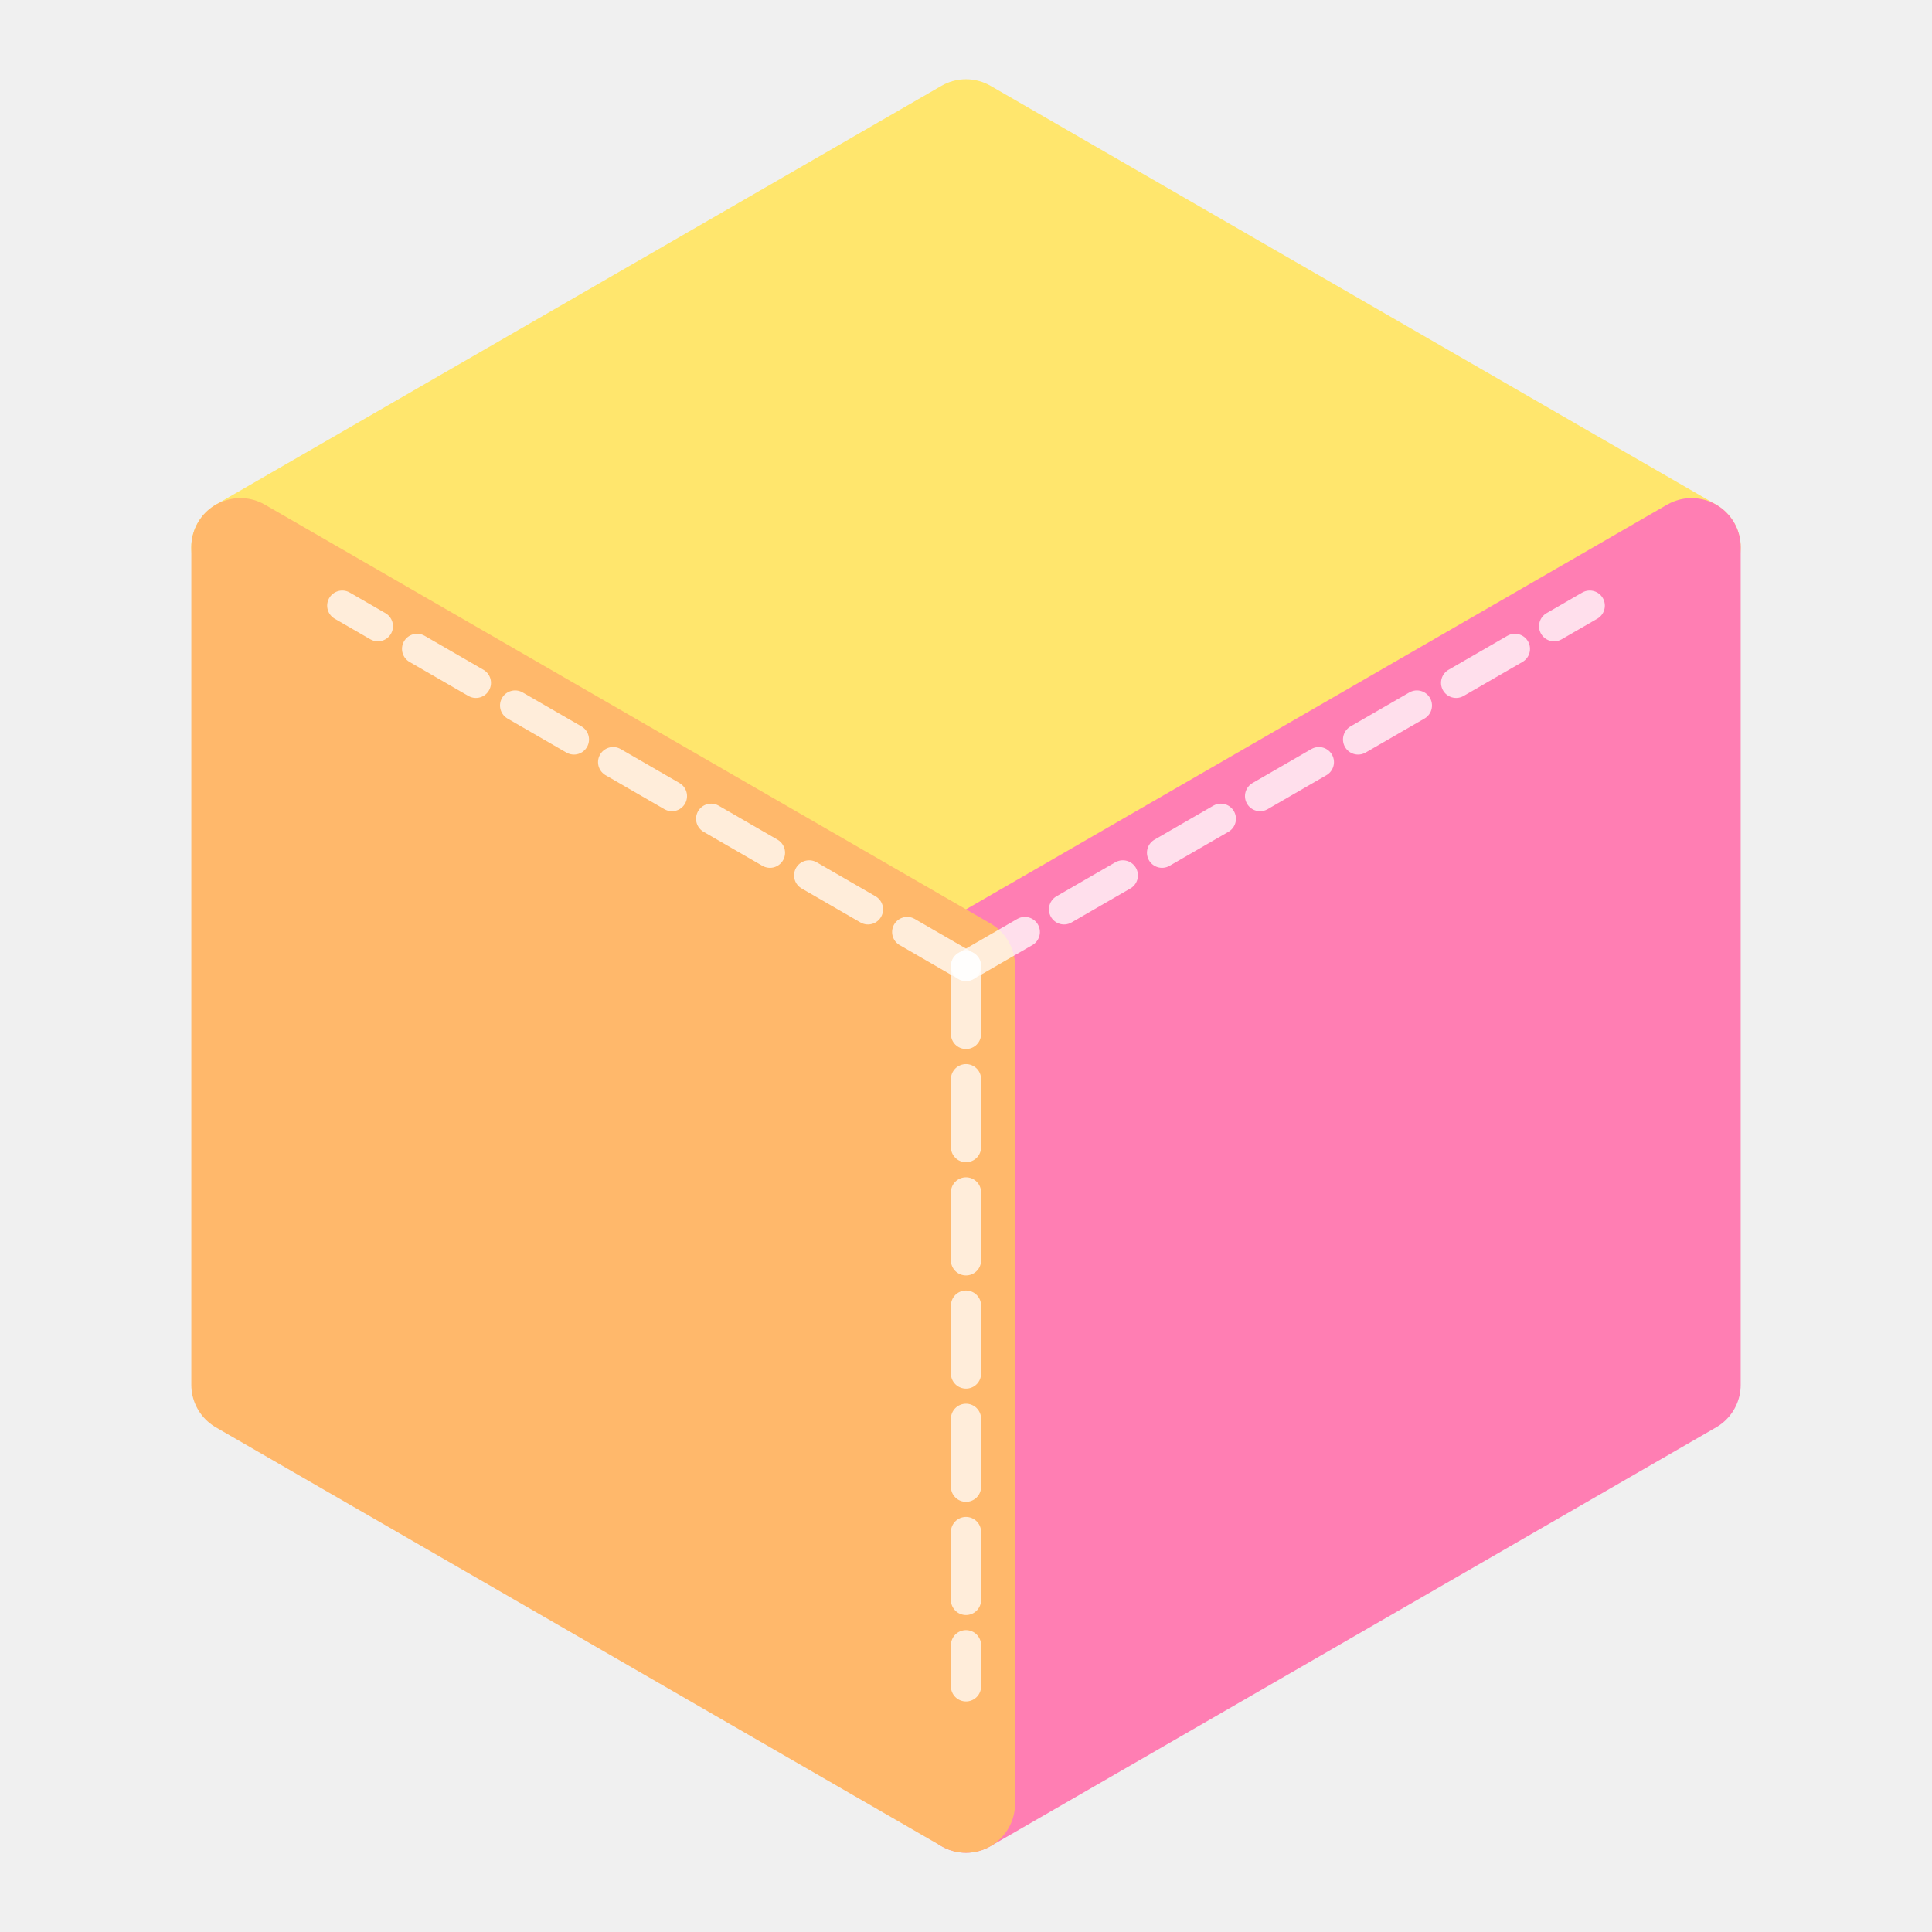
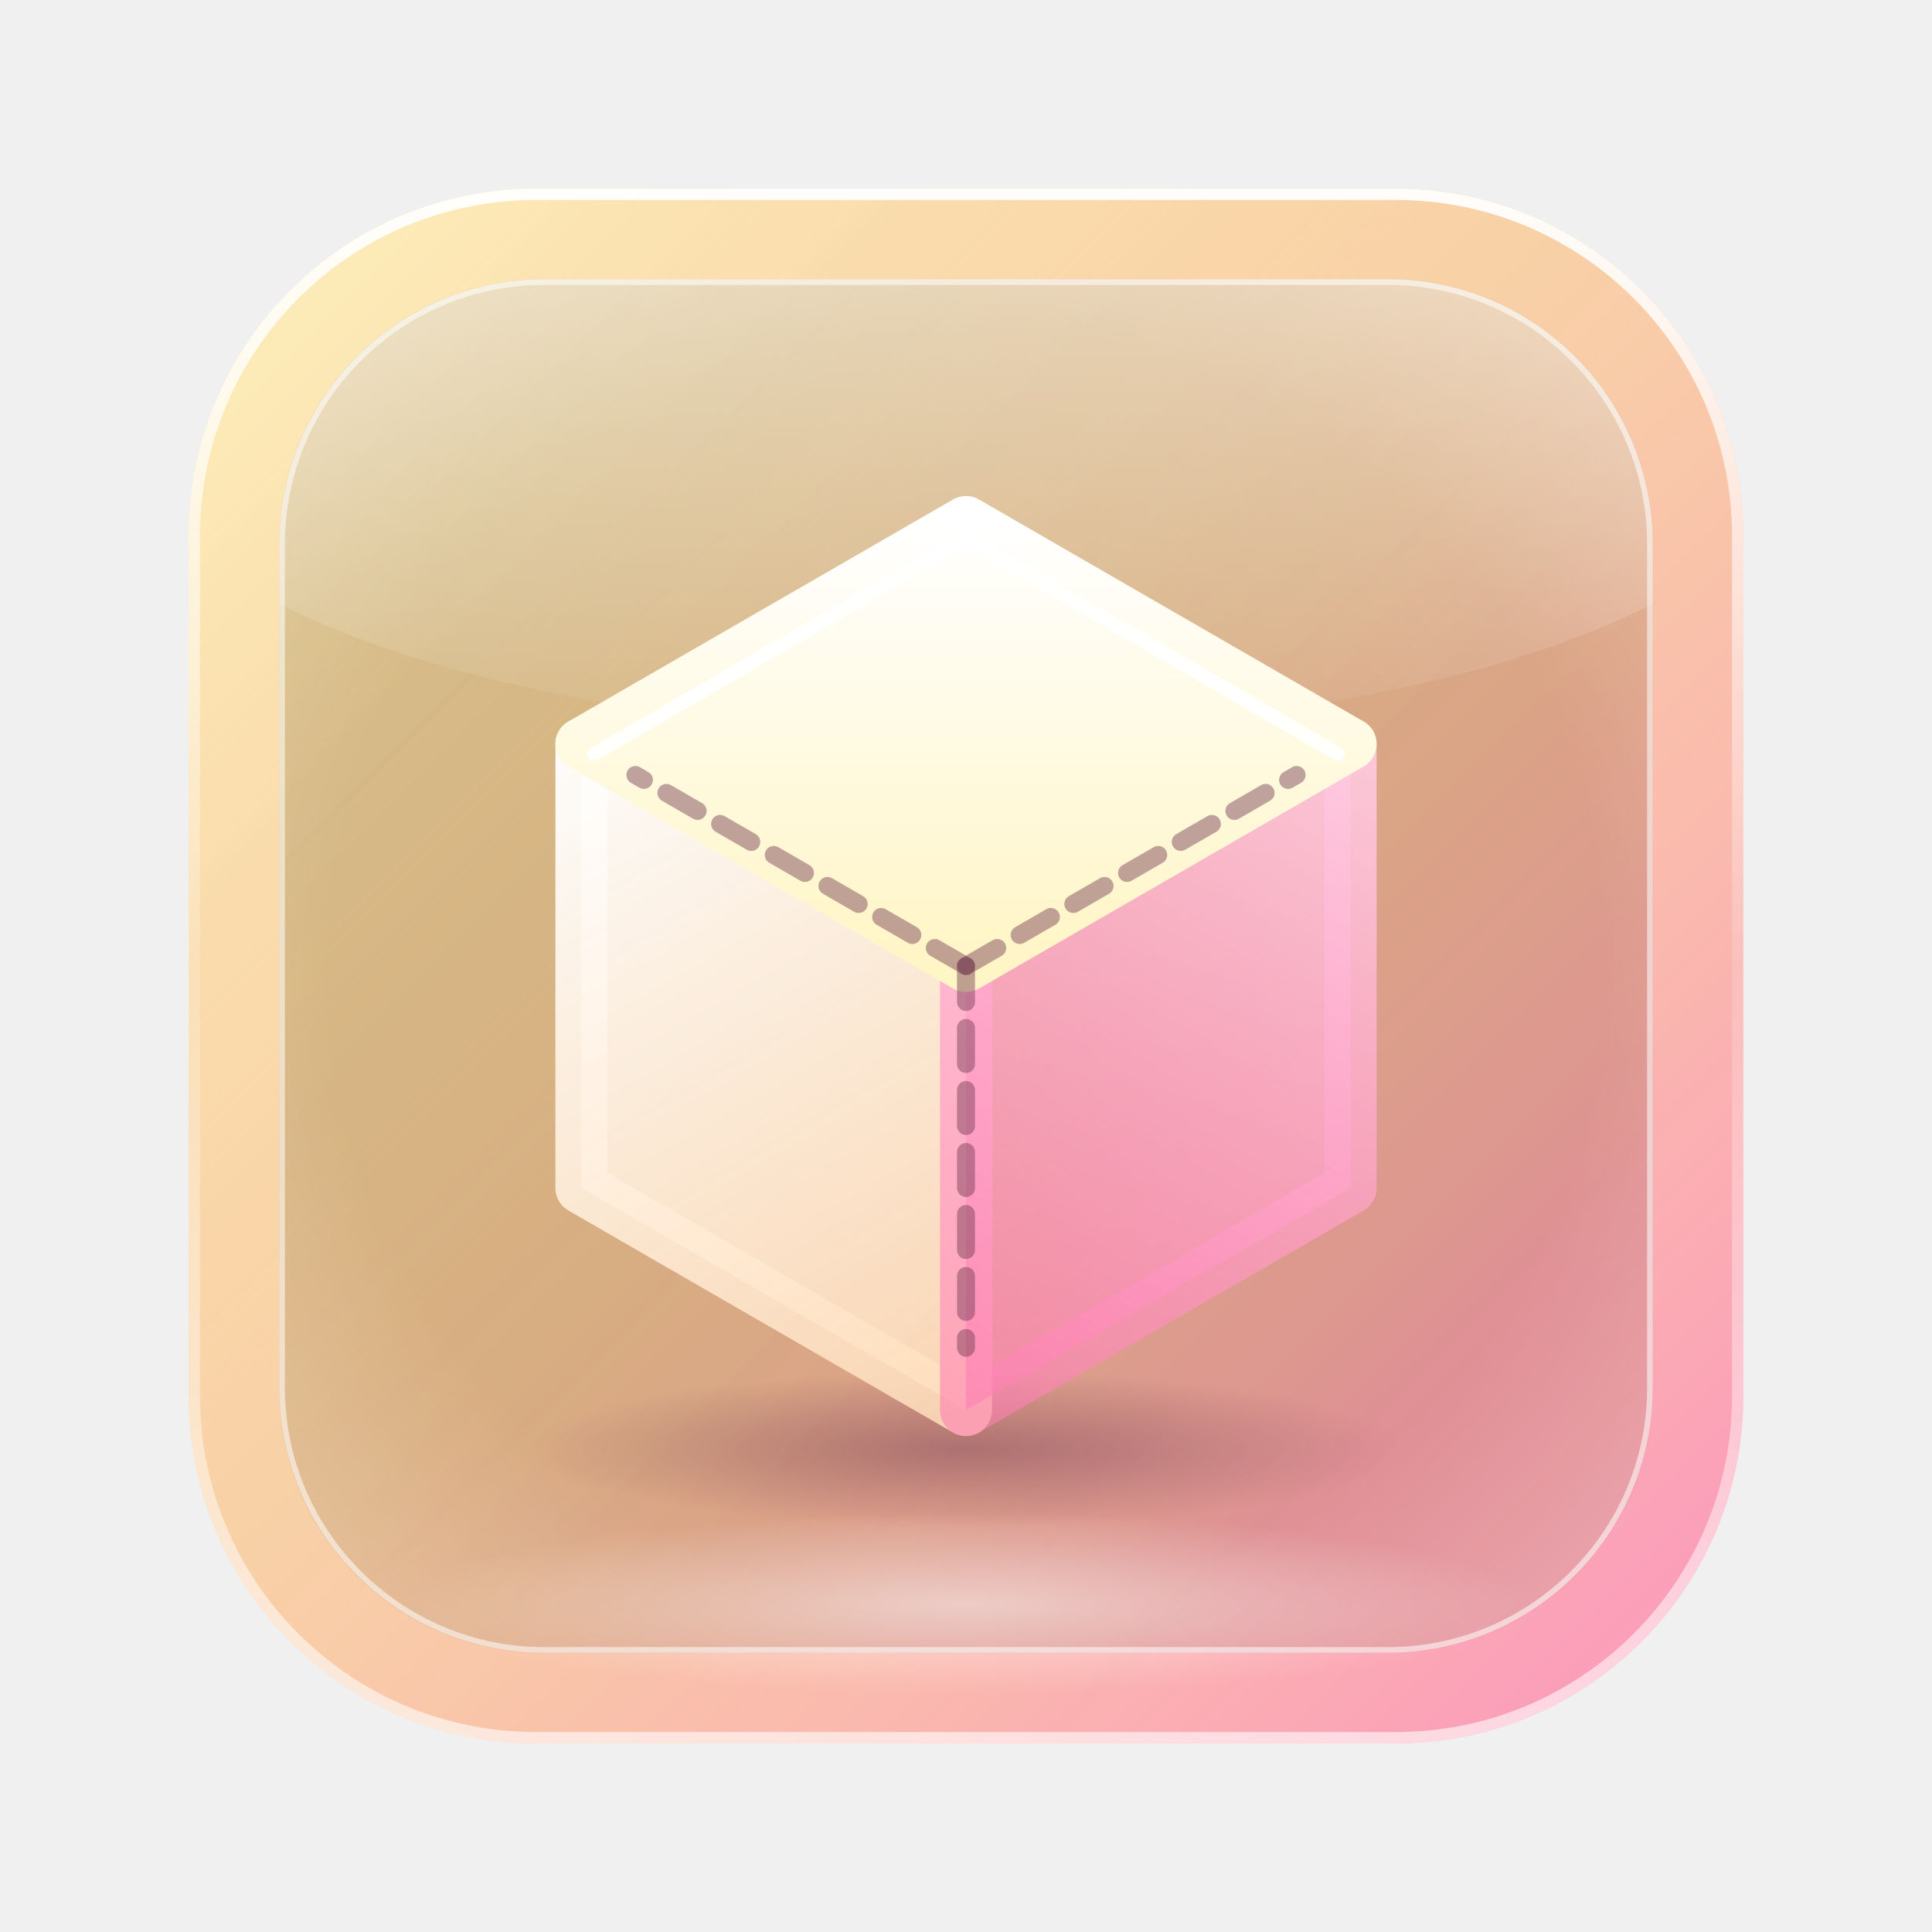
- <svg xmlns="http://www.w3.org/2000/svg" width="512" height="512" viewBox="0 0 512 512" fill="none">
-   <polygon points="256,256 63.7,145 256,34 448.3,145" fill="#FFE66D" stroke="#FFE66D" stroke-width="26" stroke-linejoin="round" />
-   <polygon points="256,256 448.3,145 448.3,367 256,478" fill="#FF7EB3" stroke="#FF7EB3" stroke-width="26" stroke-linejoin="round" />
-   <polygon points="256,256 256,478 63.7,367 63.7,145" fill="#FFB86B" stroke="#FFB86B" stroke-width="26" stroke-linejoin="round" />
-   <path d="M256 256 L421.3 160.5" stroke="#FFFFFF" stroke-opacity="0.75" stroke-width="8" stroke-dasharray="18 12" stroke-linecap="round" />
-   <path d="M256 256 L256 446.9" stroke="#FFFFFF" stroke-opacity="0.75" stroke-width="8" stroke-dasharray="18 12" stroke-linecap="round" />
-   <path d="M256 256 L90.7 160.5" stroke="#FFFFFF" stroke-opacity="0.75" stroke-width="8" stroke-dasharray="18 12" stroke-linecap="round" />
+ <svg xmlns="http://www.w3.org/2000/svg" width="64" height="64" viewBox="0 0 1024 1024" fill="none">
+   <defs>
+     <linearGradient id="rim" x1="100" y1="100" x2="924" y2="924" gradientUnits="userSpaceOnUse">
+       <stop offset="0" stop-color="#FFF3B6" stop-opacity="0.85" />
+       <stop offset="0.45" stop-color="#FFB86B" stop-opacity="0.55" />
+       <stop offset="1" stop-color="#FF7EB3" stop-opacity="0.8" />
+     </linearGradient>
+     <linearGradient id="rimHi" x1="0" y1="100" x2="0" y2="924" gradientUnits="userSpaceOnUse">
+       <stop offset="0" stop-color="#FFFFFF" stop-opacity="0.95" />
+       <stop offset="0.5" stop-color="#FFFFFF" stop-opacity="0.15" />
+       <stop offset="1" stop-color="#FFFFFF" stop-opacity="0.6" />
+     </linearGradient>
+     <linearGradient id="well" x1="148" y1="148" x2="876" y2="876" gradientUnits="userSpaceOnUse">
+       <stop offset="0" stop-color="#FFE66D" stop-opacity="0.14" />
+       <stop offset="0.5" stop-color="#FFB86B" stop-opacity="0.24" />
+       <stop offset="1" stop-color="#FF7EB3" stop-opacity="0.4" />
+     </linearGradient>
+     <radialGradient id="edgeGlow" cx="512" cy="512" r="520" gradientUnits="userSpaceOnUse">
+       <stop offset="0.65" stop-color="#FFE3C4" stop-opacity="0" />
+       <stop offset="1" stop-color="#FFE3C4" stop-opacity="0.45" />
+     </radialGradient>
+     <linearGradient id="gloss" x1="0" y1="148" x2="0" y2="420" gradientUnits="userSpaceOnUse">
+       <stop offset="0" stop-color="#FFFFFF" stop-opacity="0.4" />
+       <stop offset="1" stop-color="#FFFFFF" stop-opacity="0" />
+     </linearGradient>
+     <radialGradient id="pool" cx="512" cy="850" r="300" gradientUnits="userSpaceOnUse" gradientTransform="translate(0 850) scale(1 0.16) translate(0 -850)">
+       <stop offset="0" stop-color="#FFFFFF" stop-opacity="0.5" />
+       <stop offset="1" stop-color="#FFFFFF" stop-opacity="0" />
+     </radialGradient>
+     <radialGradient id="drop" cx="512" cy="768" r="230" gradientUnits="userSpaceOnUse" gradientTransform="translate(0 768) scale(1 0.18) translate(0 -768)">
+       <stop offset="0" stop-color="#733951" stop-opacity="0.45" />
+       <stop offset="1" stop-color="#733951" stop-opacity="0" />
+     </radialGradient>
+     <linearGradient id="gTop" x1="0" y1="34" x2="0" y2="256" gradientUnits="userSpaceOnUse">
+       <stop offset="0" stop-color="#FFFFFF" stop-opacity="1" />
+       <stop offset="1" stop-color="#FFF5C5" stop-opacity="1" />
+     </linearGradient>
+     <linearGradient id="gLeft" x1="64" y1="145" x2="256" y2="478" gradientUnits="userSpaceOnUse">
+       <stop offset="0" stop-color="#FFFFFF" stop-opacity="0.95" />
+       <stop offset="1" stop-color="#FFDFBC" stop-opacity="0.85" />
+     </linearGradient>
+     <linearGradient id="gRight" x1="448" y1="145" x2="256" y2="478" gradientUnits="userSpaceOnUse">
+       <stop offset="0" stop-color="#FFCBE1" stop-opacity="0.9" />
+       <stop offset="1" stop-color="#FF7EB3" stop-opacity="0.6" />
+     </linearGradient>
+   </defs>
+   <rect x="100" y="100" width="824" height="824" rx="184" fill="url(#rim)" />
+   <rect x="103" y="103" width="818" height="818" rx="181" stroke="url(#rimHi)" stroke-width="6" />
+   <rect x="148" y="148" width="728" height="728" rx="140" fill="#000000" fill-opacity="0.18" />
+   <rect x="148" y="148" width="728" height="728" rx="140" fill="url(#well)" />
+   <rect x="148" y="148" width="728" height="728" rx="140" fill="url(#edgeGlow)" />
+   <path d="M148 288A140 140 0 0 1 288 148H736A140 140 0 0 1 876 288V320C700 410 324 410 148 320Z" fill="url(#gloss)" />
+   <ellipse cx="512" cy="850" rx="300" ry="48" fill="url(#pool)" />
+   <rect x="149.5" y="149.5" width="725" height="725" rx="139" stroke="#FFFFFF" stroke-opacity="0.55" stroke-width="3" />
+   <ellipse cx="512" cy="768" rx="230" ry="42" fill="url(#drop)" />
+   <g transform="translate(512 512) scale(1.06) translate(-256 -256)">
+     <polygon points="256,256 256,478 63.7,367 63.7,145" fill="url(#gLeft)" stroke="url(#gLeft)" stroke-width="26" stroke-linejoin="round" />
+     <polygon points="256,256 448.3,145 448.3,367 256,478" fill="url(#gRight)" stroke="url(#gRight)" stroke-width="26" stroke-linejoin="round" />
+     <polygon points="256,256 63.7,145 256,34 448.3,145" fill="url(#gTop)" stroke="url(#gTop)" stroke-width="26" stroke-linejoin="round" />
+     <path d="M256 256 L421.3 160.5" stroke="#733951" stroke-opacity="0.45" stroke-width="9" stroke-dasharray="18 13" stroke-linecap="round" />
+     <path d="M256 256 L256 446.9" stroke="#733951" stroke-opacity="0.45" stroke-width="9" stroke-dasharray="18 13" stroke-linecap="round" />
+     <path d="M256 256 L90.7 160.5" stroke="#733951" stroke-opacity="0.45" stroke-width="9" stroke-dasharray="18 13" stroke-linecap="round" />
+     <path d="M70 150 L256 42 L442 150" stroke="#FFFFFF" stroke-opacity="0.9" stroke-width="7" stroke-linecap="round" stroke-linejoin="round" fill="none" />
+   </g>
</svg>
